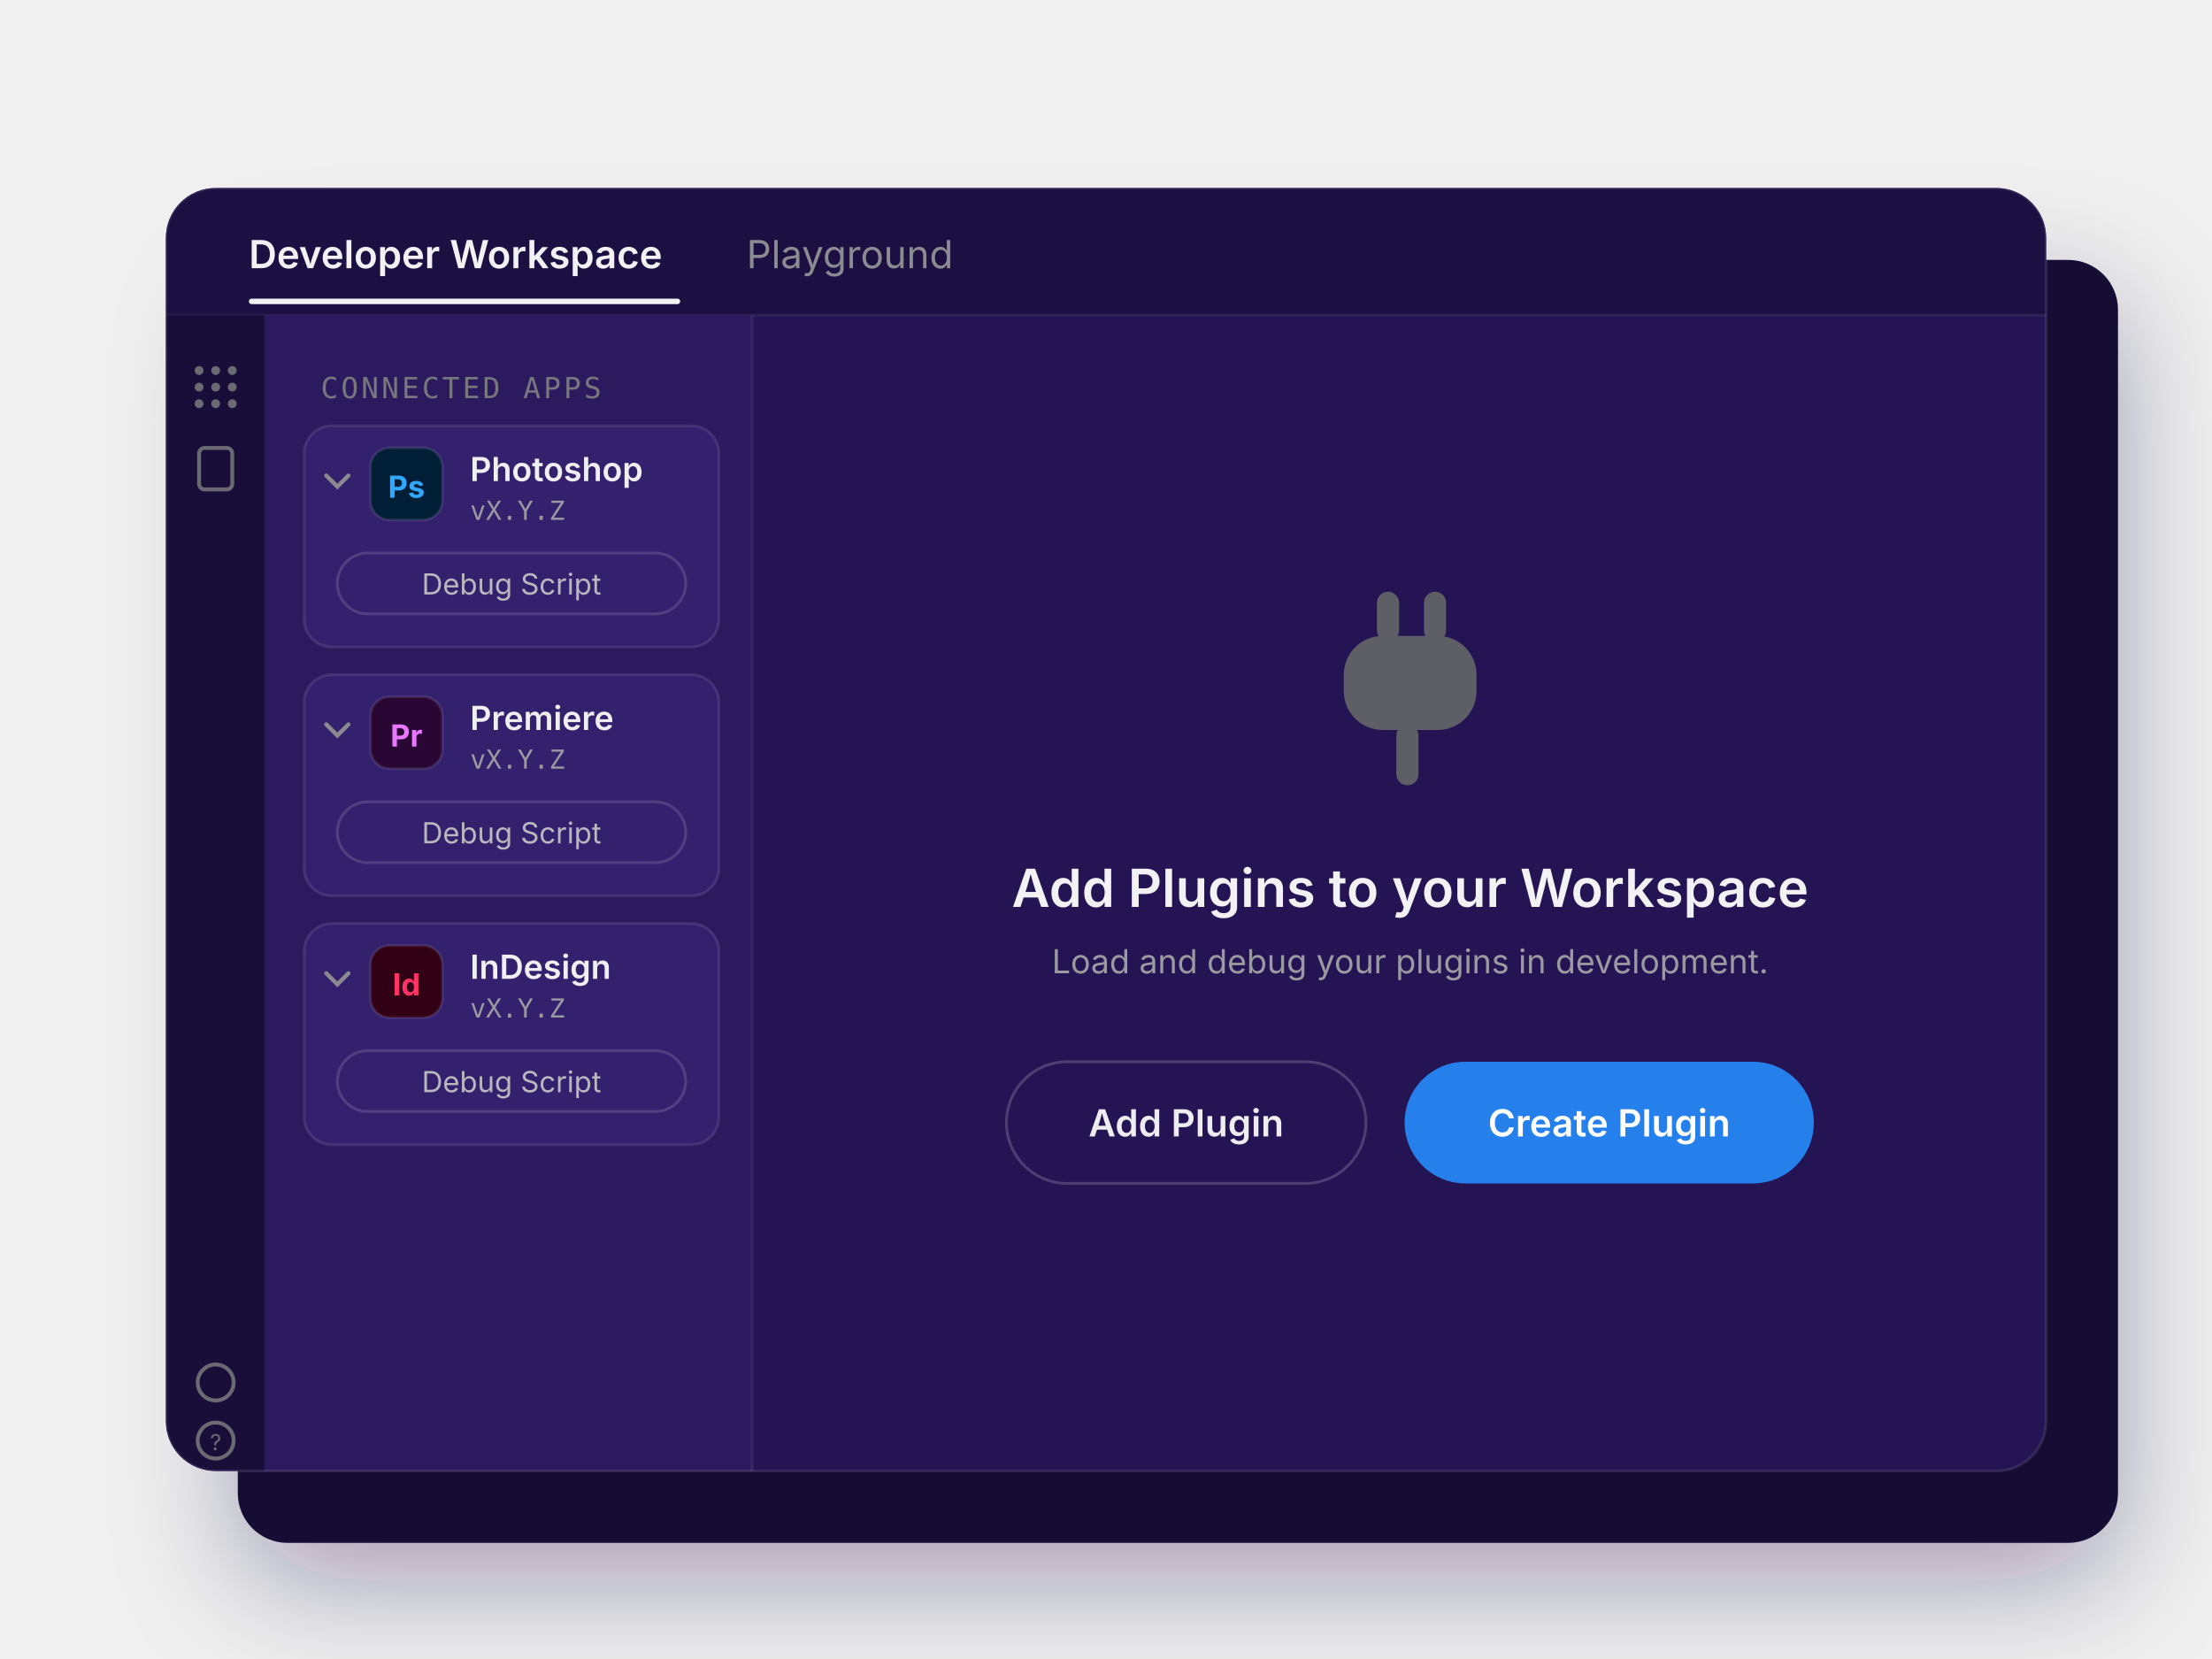
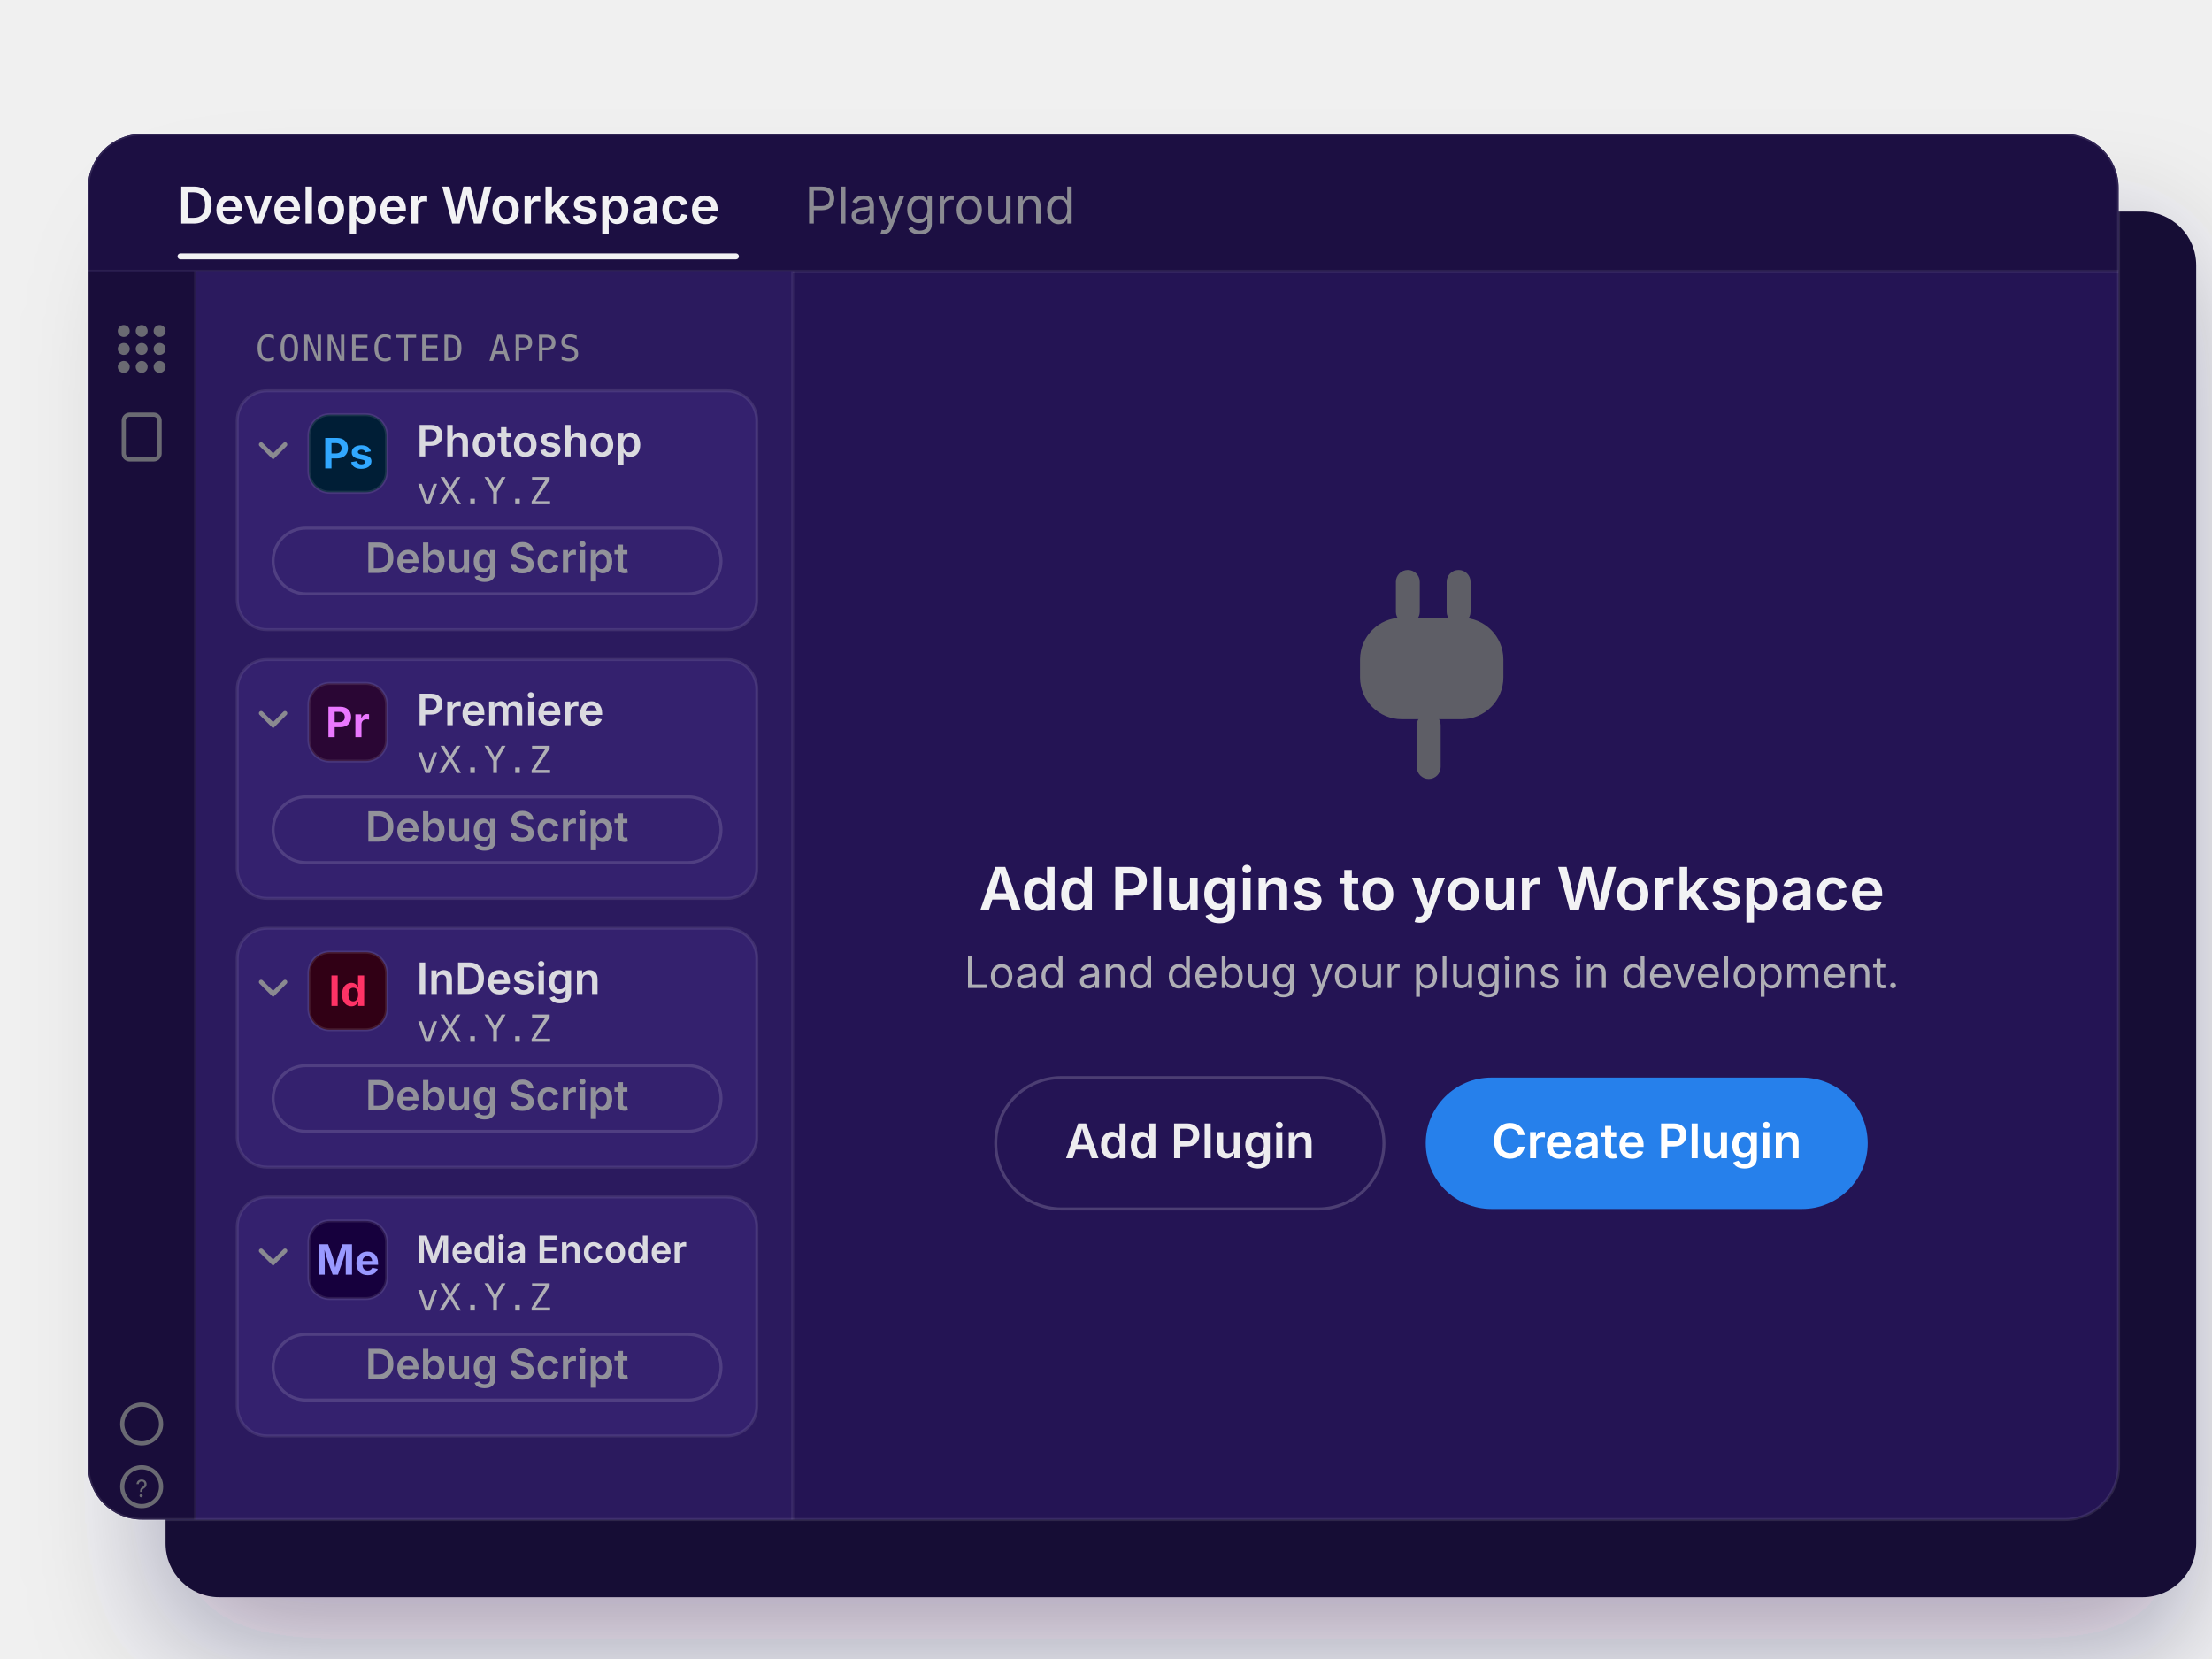
- <svg xmlns="http://www.w3.org/2000/svg" width="800" height="600" viewBox="0 0 800 600" fill="none" role="img" aria-label="Illustration of the UXP Developer Tool with Photoshop, Premiere, and InDesign connected and a Create Plugin button">
+ <svg xmlns="http://www.w3.org/2000/svg" width="800" height="600" viewBox="0 0 800 600" fill="none" role="img" aria-label="Illustration of the UXP Developer Tool with Photoshop, Premiere, InDesign, and Media Encoder connected and a Create Plugin button">
  <defs>
    <filter id="uxpSoft" x="-25%" y="-25%" width="155%" height="160%">
      <feDropShadow dx="0" dy="14" stdDeviation="22" flood-color="#1C0F42" flood-opacity="0.35" />
    </filter>
    <clipPath id="uxpWin">
      <rect x="60" y="68" width="680" height="464" rx="18" />
    </clipPath>
  </defs>
-   <g filter="url(#uxpSoft)">
-     <rect x="86" y="94" width="680" height="464" rx="18" fill="#170B34" />
+   <g transform="translate(-33 -25) scale(1.08)">
+     <g filter="url(#uxpSoft)">
+       <rect x="86" y="94" width="680" height="464" rx="18" fill="#170B34" />
+     </g>
+     <rect x="60" y="68" width="680" height="464" rx="18" fill="#241454" />
+     <g clip-path="url(#uxpWin)">
+       <rect x="60" y="68" width="680" height="46" fill="#1C0F42" />
+       <text x="90" y="98" font-family="Inter, Helvetica, Arial, sans-serif" font-size="17" font-weight="600" fill="#F2F2F4">Developer Workspace</text>
+       <rect x="90" y="108" width="188" height="2" rx="1" fill="#F2F2F4" />
+       <text x="300" y="98" font-family="Inter, Helvetica, Arial, sans-serif" font-size="17" fill="#8B8B92">Playground</text>
+       <line x1="60" y1="114" x2="740" y2="114" stroke="#FFFFFF" stroke-opacity="0.07" />
+       <rect x="60" y="114" width="36" height="418" fill="#190D3A" />
+       <g fill="#6A6A72">
+         <circle cx="72" cy="134" r="2" />
+         <circle cx="78" cy="134" r="2" />
+         <circle cx="84" cy="134" r="2" />
+         <circle cx="72" cy="140" r="2" />
+         <circle cx="78" cy="140" r="2" />
+         <circle cx="84" cy="140" r="2" />
+         <circle cx="72" cy="146" r="2" />
+         <circle cx="78" cy="146" r="2" />
+         <circle cx="84" cy="146" r="2" />
+       </g>
+       <rect x="72" y="162" width="12" height="15" rx="2" fill="none" stroke="#6A6A72" stroke-width="1.4" />
+       <circle cx="78" cy="500" r="6.5" fill="none" stroke="#6A6A72" stroke-width="1.4" />
+       <circle cx="78" cy="521" r="6.5" fill="none" stroke="#6A6A72" stroke-width="1.4" />
+       <text x="78" y="524.5" font-family="Inter, Helvetica, Arial, sans-serif" font-size="8" fill="#6A6A72" text-anchor="middle">?</text>
+       <line x1="96" y1="114" x2="96" y2="532" stroke="#FFFFFF" stroke-opacity="0.06" />
+       <rect x="96" y="114" width="200" height="418" fill="#2B1A5E" />
+       <line x1="296" y1="114" x2="296" y2="532" stroke="#FFFFFF" stroke-opacity="0.07" />
+       <text x="116" y="144" font-family="'JetBrains Mono', ui-monospace, monospace" font-size="12" letter-spacing="0.6" fill="#8F8F96">CONNECTED APPS</text>
+       <rect x="110" y="154" width="174" height="80" rx="10" fill="#34216E" stroke="#FFFFFF" stroke-opacity="0.10" />
+       <path d="M118 172 L122 176 L126 172" fill="none" stroke="#8A8A90" stroke-width="1.5" stroke-linecap="round" />
+       <rect x="134" y="162" width="26" height="26" rx="7" fill="#001E36" stroke="#FFFFFF" stroke-opacity="0.10" />
+       <text x="147" y="180" font-family="Inter, Helvetica, Arial, sans-serif" font-size="14" font-weight="700" fill="#31A8FF" text-anchor="middle">Ps</text>
+       <text x="170" y="176" font-family="Inter, Helvetica, Arial, sans-serif" font-size="14.5" font-weight="600" fill="#DADADF">Photoshop</text>
+       <text x="170" y="192" font-family="'JetBrains Mono', ui-monospace, monospace" font-size="12.5" fill="#AFAFB5">vX.Y.Z</text>
+       <rect x="122" y="200" width="150" height="22" rx="11" fill="none" stroke="#FFFFFF" stroke-opacity="0.14" />
+       <text x="197" y="215" font-family="Inter, Helvetica, Arial, sans-serif" font-size="14" font-weight="600" fill="#92929A" text-anchor="middle">Debug Script</text>
+       <rect x="110" y="244" width="174" height="80" rx="10" fill="#34216E" stroke="#FFFFFF" stroke-opacity="0.10" />
+       <path d="M118 262 L122 266 L126 262" fill="none" stroke="#8A8A90" stroke-width="1.5" stroke-linecap="round" />
+       <rect x="134" y="252" width="26" height="26" rx="7" fill="#2A0634" stroke="#FFFFFF" stroke-opacity="0.10" />
+       <text x="147" y="270" font-family="Inter, Helvetica, Arial, sans-serif" font-size="14" font-weight="700" fill="#EA77FF" text-anchor="middle">Pr</text>
+       <text x="170" y="266" font-family="Inter, Helvetica, Arial, sans-serif" font-size="14.5" font-weight="600" fill="#DADADF">Premiere</text>
+       <text x="170" y="282" font-family="'JetBrains Mono', ui-monospace, monospace" font-size="12.5" fill="#AFAFB5">vX.Y.Z</text>
+       <rect x="122" y="290" width="150" height="22" rx="11" fill="none" stroke="#FFFFFF" stroke-opacity="0.14" />
+       <text x="197" y="305" font-family="Inter, Helvetica, Arial, sans-serif" font-size="14" font-weight="600" fill="#92929A" text-anchor="middle">Debug Script</text>
+       <rect x="110" y="334" width="174" height="80" rx="10" fill="#34216E" stroke="#FFFFFF" stroke-opacity="0.10" />
+       <path d="M118 352 L122 356 L126 352" fill="none" stroke="#8A8A90" stroke-width="1.5" stroke-linecap="round" />
+       <rect x="134" y="342" width="26" height="26" rx="7" fill="#310015" stroke="#FFFFFF" stroke-opacity="0.10" />
+       <text x="147" y="360" font-family="Inter, Helvetica, Arial, sans-serif" font-size="14" font-weight="700" fill="#FF3366" text-anchor="middle">Id</text>
+       <text x="170" y="356" font-family="Inter, Helvetica, Arial, sans-serif" font-size="14.5" font-weight="600" fill="#DADADF">InDesign</text>
+       <text x="170" y="372" font-family="'JetBrains Mono', ui-monospace, monospace" font-size="12.5" fill="#AFAFB5">vX.Y.Z</text>
+       <rect x="122" y="380" width="150" height="22" rx="11" fill="none" stroke="#FFFFFF" stroke-opacity="0.14" />
+       <text x="197" y="395" font-family="Inter, Helvetica, Arial, sans-serif" font-size="14" font-weight="600" fill="#92929A" text-anchor="middle">Debug Script</text>
+       <rect x="110" y="424" width="174" height="80" rx="10" fill="#34216E" stroke="#FFFFFF" stroke-opacity="0.10" />
+       <path d="M118 442 L122 446 L126 442" fill="none" stroke="#8A8A90" stroke-width="1.5" stroke-linecap="round" />
+       <rect x="134" y="432" width="26" height="26" rx="7" fill="#16003D" stroke="#FFFFFF" stroke-opacity="0.10" />
+       <text x="147" y="450" font-family="Inter, Helvetica, Arial, sans-serif" font-size="14" font-weight="700" fill="#9999FF" text-anchor="middle">Me</text>
+       <text x="170" y="446" font-family="Inter, Helvetica, Arial, sans-serif" font-size="12.5" font-weight="600" fill="#DADADF">Media Encoder</text>
+       <text x="170" y="462" font-family="'JetBrains Mono', ui-monospace, monospace" font-size="12.5" fill="#AFAFB5">vX.Y.Z</text>
+       <rect x="122" y="470" width="150" height="22" rx="11" fill="none" stroke="#FFFFFF" stroke-opacity="0.14" />
+       <text x="197" y="485" font-family="Inter, Helvetica, Arial, sans-serif" font-size="14" font-weight="600" fill="#92929A" text-anchor="middle">Debug Script</text>
+       <g fill="#5E5E66">
+         <rect x="498" y="214" width="8" height="18" rx="4" />
+         <rect x="515" y="214" width="8" height="18" rx="4" />
+         <rect x="486" y="230" width="48" height="34" rx="14" />
+         <rect x="505" y="262" width="8" height="22" rx="4" />
+       </g>
+       <text x="510" y="328" font-family="Inter, Helvetica, Arial, sans-serif" font-size="20" font-weight="600" fill="#F2F2F4" text-anchor="middle">Add Plugins to your Workspace</text>
+       <text x="510" y="354" font-family="Inter, Helvetica, Arial, sans-serif" font-size="14.5" fill="#AFAFB5" text-anchor="middle">Load and debug your plugins in development.</text>
+       <rect x="364" y="384" width="130" height="44" rx="22" fill="none" stroke="#FFFFFF" stroke-opacity="0.18" />
+       <text x="429" y="411" font-family="Inter, Helvetica, Arial, sans-serif" font-size="16" font-weight="600" fill="#EDECEF" text-anchor="middle">Add Plugin</text>
+       <rect x="508" y="384" width="148" height="44" rx="22" fill="#2680EB" />
+       <text x="582" y="411" font-family="Inter, Helvetica, Arial, sans-serif" font-size="16" font-weight="600" fill="#FFFFFF" text-anchor="middle">Create Plugin</text>
+     </g>
+     <rect x="60" y="68" width="680" height="464" rx="18" fill="none" stroke="#FFFFFF" stroke-opacity="0.10" />
  </g>
-   <rect x="60" y="68" width="680" height="464" rx="18" fill="#241454" />
-   <g clip-path="url(#uxpWin)">
-     <rect x="60" y="68" width="680" height="46" fill="#1C0F42" />
-     <text x="90" y="97" font-family="Inter, Helvetica, Arial, sans-serif" font-size="14" font-weight="600" fill="#F2F2F4">Developer Workspace</text>
-     <rect x="90" y="108" width="156" height="2" rx="1" fill="#F2F2F4" />
-     <text x="270" y="97" font-family="Inter, Helvetica, Arial, sans-serif" font-size="14" fill="#8B8B92">Playground</text>
-     <line x1="60" y1="114" x2="740" y2="114" stroke="#FFFFFF" stroke-opacity="0.07" />
-     <rect x="60" y="114" width="36" height="418" fill="#190D3A" />
-     <g fill="#6A6A72">
-       <circle cx="72" cy="134" r="1.6" />
-       <circle cx="78" cy="134" r="1.6" />
-       <circle cx="84" cy="134" r="1.6" />
-       <circle cx="72" cy="140" r="1.6" />
-       <circle cx="78" cy="140" r="1.6" />
-       <circle cx="84" cy="140" r="1.6" />
-       <circle cx="72" cy="146" r="1.6" />
-       <circle cx="78" cy="146" r="1.6" />
-       <circle cx="84" cy="146" r="1.6" />
-     </g>
-     <rect x="72" y="162" width="12" height="15" rx="2" fill="none" stroke="#6A6A72" stroke-width="1.4" />
-     <circle cx="78" cy="500" r="6.5" fill="none" stroke="#6A6A72" stroke-width="1.4" />
-     <circle cx="78" cy="521" r="6.5" fill="none" stroke="#6A6A72" stroke-width="1.4" />
-     <text x="78" y="524.5" font-family="Inter, Helvetica, Arial, sans-serif" font-size="8" fill="#6A6A72" text-anchor="middle">?</text>
-     <line x1="96" y1="114" x2="96" y2="532" stroke="#FFFFFF" stroke-opacity="0.06" />
-     <rect x="96" y="114" width="176" height="418" fill="#2B1A5E" />
-     <line x1="272" y1="114" x2="272" y2="532" stroke="#FFFFFF" stroke-opacity="0.07" />
-     <text x="116" y="144" font-family="'JetBrains Mono', ui-monospace, monospace" font-size="10.5" letter-spacing="1" fill="#77777E">CONNECTED APPS</text>
-     <rect x="110" y="154" width="150" height="80" rx="10" fill="#34216E" stroke="#FFFFFF" stroke-opacity="0.10" />
-     <path d="M118 172 L122 176 L126 172" fill="none" stroke="#8A8A90" stroke-width="1.5" stroke-linecap="round" />
-     <rect x="134" y="162" width="26" height="26" rx="7" fill="#001E36" stroke="#FFFFFF" stroke-opacity="0.10" />
-     <text x="147" y="180" font-family="Inter, Helvetica, Arial, sans-serif" font-size="11" font-weight="700" fill="#31A8FF" text-anchor="middle">Ps</text>
-     <text x="170" y="174" font-family="Inter, Helvetica, Arial, sans-serif" font-size="12" font-weight="600" fill="#EFEFF2">Photoshop</text>
-     <text x="170" y="188" font-family="'JetBrains Mono', ui-monospace, monospace" font-size="9.5" fill="#9A9AA0">vX.Y.Z</text>
-     <rect x="122" y="200" width="126" height="22" rx="11" fill="none" stroke="#FFFFFF" stroke-opacity="0.14" />
-     <text x="185" y="215" font-family="Inter, Helvetica, Arial, sans-serif" font-size="10.5" fill="#B8B8BE" text-anchor="middle">Debug Script</text>
-     <rect x="110" y="244" width="150" height="80" rx="10" fill="#34216E" stroke="#FFFFFF" stroke-opacity="0.10" />
-     <path d="M118 262 L122 266 L126 262" fill="none" stroke="#8A8A90" stroke-width="1.5" stroke-linecap="round" />
-     <rect x="134" y="252" width="26" height="26" rx="7" fill="#2A0634" stroke="#FFFFFF" stroke-opacity="0.10" />
-     <text x="147" y="270" font-family="Inter, Helvetica, Arial, sans-serif" font-size="11" font-weight="700" fill="#EA77FF" text-anchor="middle">Pr</text>
-     <text x="170" y="264" font-family="Inter, Helvetica, Arial, sans-serif" font-size="12" font-weight="600" fill="#EFEFF2">Premiere</text>
-     <text x="170" y="278" font-family="'JetBrains Mono', ui-monospace, monospace" font-size="9.5" fill="#9A9AA0">vX.Y.Z</text>
-     <rect x="122" y="290" width="126" height="22" rx="11" fill="none" stroke="#FFFFFF" stroke-opacity="0.14" />
-     <text x="185" y="305" font-family="Inter, Helvetica, Arial, sans-serif" font-size="10.5" fill="#B8B8BE" text-anchor="middle">Debug Script</text>
-     <rect x="110" y="334" width="150" height="80" rx="10" fill="#34216E" stroke="#FFFFFF" stroke-opacity="0.10" />
-     <path d="M118 352 L122 356 L126 352" fill="none" stroke="#8A8A90" stroke-width="1.5" stroke-linecap="round" />
-     <rect x="134" y="342" width="26" height="26" rx="7" fill="#310015" stroke="#FFFFFF" stroke-opacity="0.10" />
-     <text x="147" y="360" font-family="Inter, Helvetica, Arial, sans-serif" font-size="11" font-weight="700" fill="#FF3366" text-anchor="middle">Id</text>
-     <text x="170" y="354" font-family="Inter, Helvetica, Arial, sans-serif" font-size="12" font-weight="600" fill="#EFEFF2">InDesign</text>
-     <text x="170" y="368" font-family="'JetBrains Mono', ui-monospace, monospace" font-size="9.5" fill="#9A9AA0">vX.Y.Z</text>
-     <rect x="122" y="380" width="126" height="22" rx="11" fill="none" stroke="#FFFFFF" stroke-opacity="0.14" />
-     <text x="185" y="395" font-family="Inter, Helvetica, Arial, sans-serif" font-size="10.5" fill="#B8B8BE" text-anchor="middle">Debug Script</text>
-     <g fill="#5E5E66">
-       <rect x="498" y="214" width="8" height="18" rx="4" />
-       <rect x="515" y="214" width="8" height="18" rx="4" />
-       <rect x="486" y="230" width="48" height="34" rx="14" />
-       <rect x="505" y="262" width="8" height="22" rx="4" />
-     </g>
-     <text x="510" y="328" font-family="Inter, Helvetica, Arial, sans-serif" font-size="19" font-weight="600" fill="#F2F2F4" text-anchor="middle">Add Plugins to your Workspace</text>
-     <text x="510" y="352" font-family="Inter, Helvetica, Arial, sans-serif" font-size="12" fill="#9A9AA0" text-anchor="middle">Load and debug your plugins in development.</text>
-     <rect x="364" y="384" width="130" height="44" rx="22" fill="none" stroke="#FFFFFF" stroke-opacity="0.18" />
-     <text x="429" y="411" font-family="Inter, Helvetica, Arial, sans-serif" font-size="13.5" font-weight="600" fill="#EDECEF" text-anchor="middle">Add Plugin</text>
-     <rect x="508" y="384" width="148" height="44" rx="22" fill="#2680EB" />
-     <text x="582" y="411" font-family="Inter, Helvetica, Arial, sans-serif" font-size="13.5" font-weight="600" fill="#FFFFFF" text-anchor="middle">Create Plugin</text>
-   </g>
-   <rect x="60" y="68" width="680" height="464" rx="18" fill="none" stroke="#FFFFFF" stroke-opacity="0.10" />
</svg>
